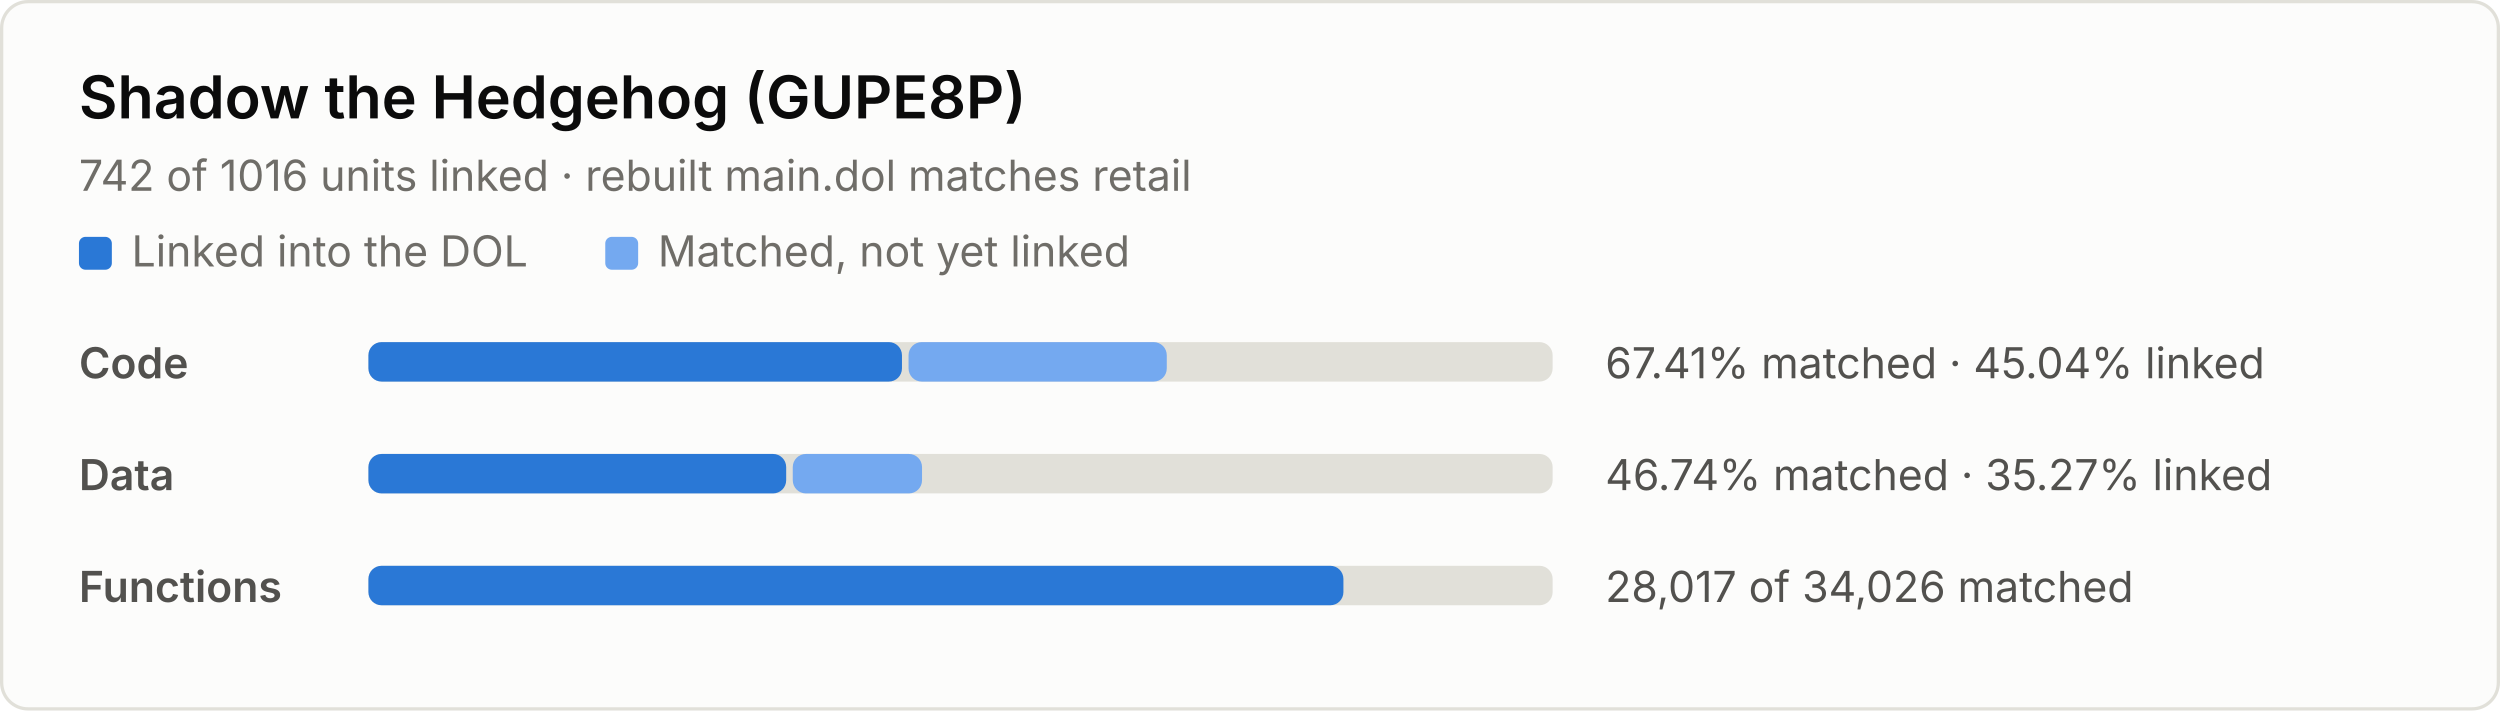
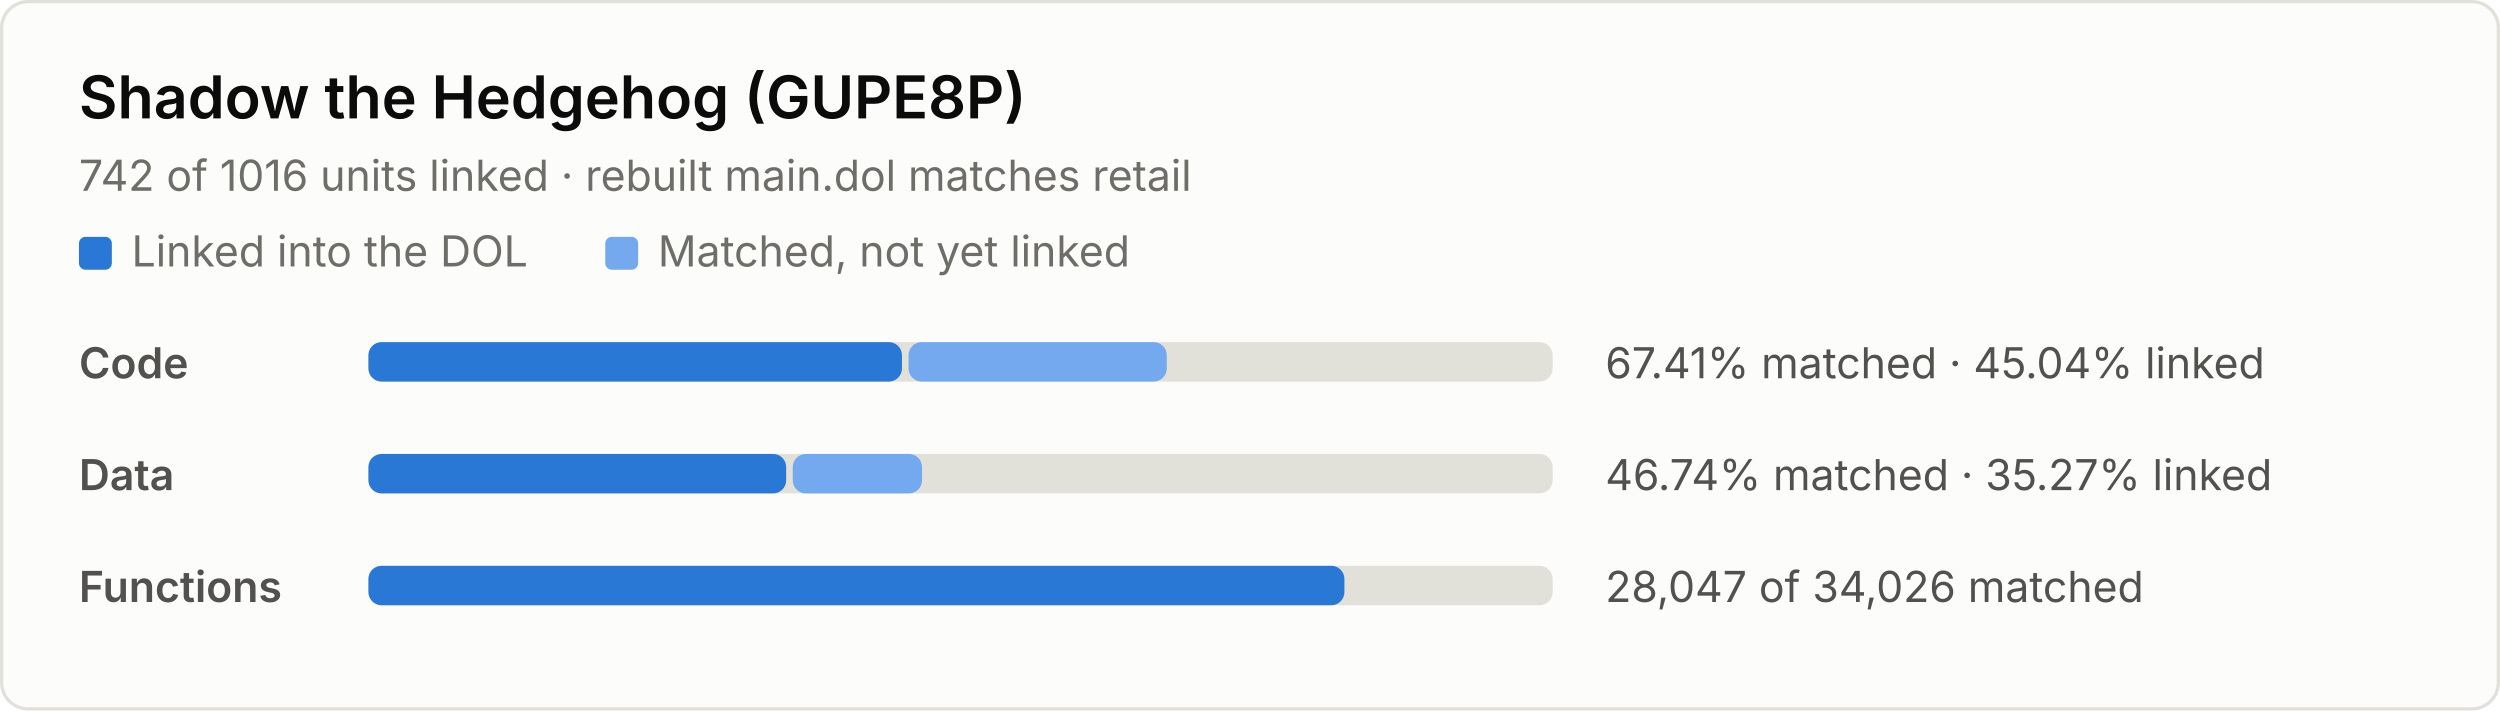
<svg xmlns="http://www.w3.org/2000/svg" width="760" height="216" viewBox="0 0 760 216" role="img" aria-label="Decompilation progress: 67.41% of code matched, 45.04% linked">
  <style>
.bg { fill: #fcfcfb; stroke: #e1e0d9; }
.title { fill: #0b0b0b; font: 600 18px system-ui, -apple-system, "Segoe UI", sans-serif; }
.sub, .label, .nums, .key { font: 13px system-ui, -apple-system, "Segoe UI", sans-serif; }
.sub, .key { fill: #6f6d68; }
.label { fill: #52514e; font-weight: 600; }
.nums { fill: #52514e; font-variant-numeric: tabular-nums; }
.track { fill: #e1e0d9; }
.linked { fill: #2a78d6; }
.matched { fill: #74a9f0; }
@media (prefers-color-scheme: dark) {
  .bg { fill: #1a1a19; stroke: #2c2c2a; }
  .title { fill: #f0efec; }
  .sub, .key { fill: #9a988f; }
  .label, .nums { fill: #c3c2b7; }
  .track { fill: #2c2c2a; }
  .linked { fill: #4a94ec; }
  .matched { fill: #2260b0; }
}
</style>
  <rect class="bg" x="0.5" y="0.5" width="759" height="215" rx="8" />
  <text class="title" x="24" y="36">Shadow the Hedgehog (GUPE8P)</text>
  <text class="sub" x="24" y="58">742 of 1016 units linked · rebuilt main.dol matches retail</text>
  <rect class="linked" x="24" y="72" width="10" height="10" rx="2" />
  <text class="key" x="40" y="81">Linked into the DOL</text>
  <rect class="matched" x="184" y="72" width="10" height="10" rx="2" />
  <text class="key" x="200" y="81">Matched, not yet linked</text>
  <text class="label" x="24" y="115">Code</text>
  <rect class="track" x="112" y="104" width="360" height="12" rx="4" />
  <rect class="linked" x="112" y="104" width="162.2" height="12" rx="4" />
  <rect class="matched" x="276.2" y="104" width="78.5" height="12" rx="4" />
  <text class="nums" x="488" y="115">67.41% matched · 45.04% linked</text>
  <text class="label" x="24" y="149">Data</text>
  <rect class="track" x="112" y="138" width="360" height="12" rx="4" />
  <rect class="linked" x="112" y="138" width="127.0" height="12" rx="4" />
  <rect class="matched" x="241.0" y="138" width="39.3" height="12" rx="4" />
  <text class="nums" x="488" y="149">46.74% matched · 35.27% linked</text>
  <text class="label" x="24" y="183">Functions</text>
  <rect class="track" x="112" y="172" width="360" height="12" rx="4" />
-   <rect class="linked" x="112" y="172" width="296.4" height="12" rx="4" />
-   <text class="nums" x="488" y="183">28,017 of 34,026 matched</text>
+   <rect class="linked" x="112" y="172" width="296.7" height="12" rx="4" />
+   <text class="nums" x="488" y="183">28,047 of 34,026 matched</text>
</svg>
